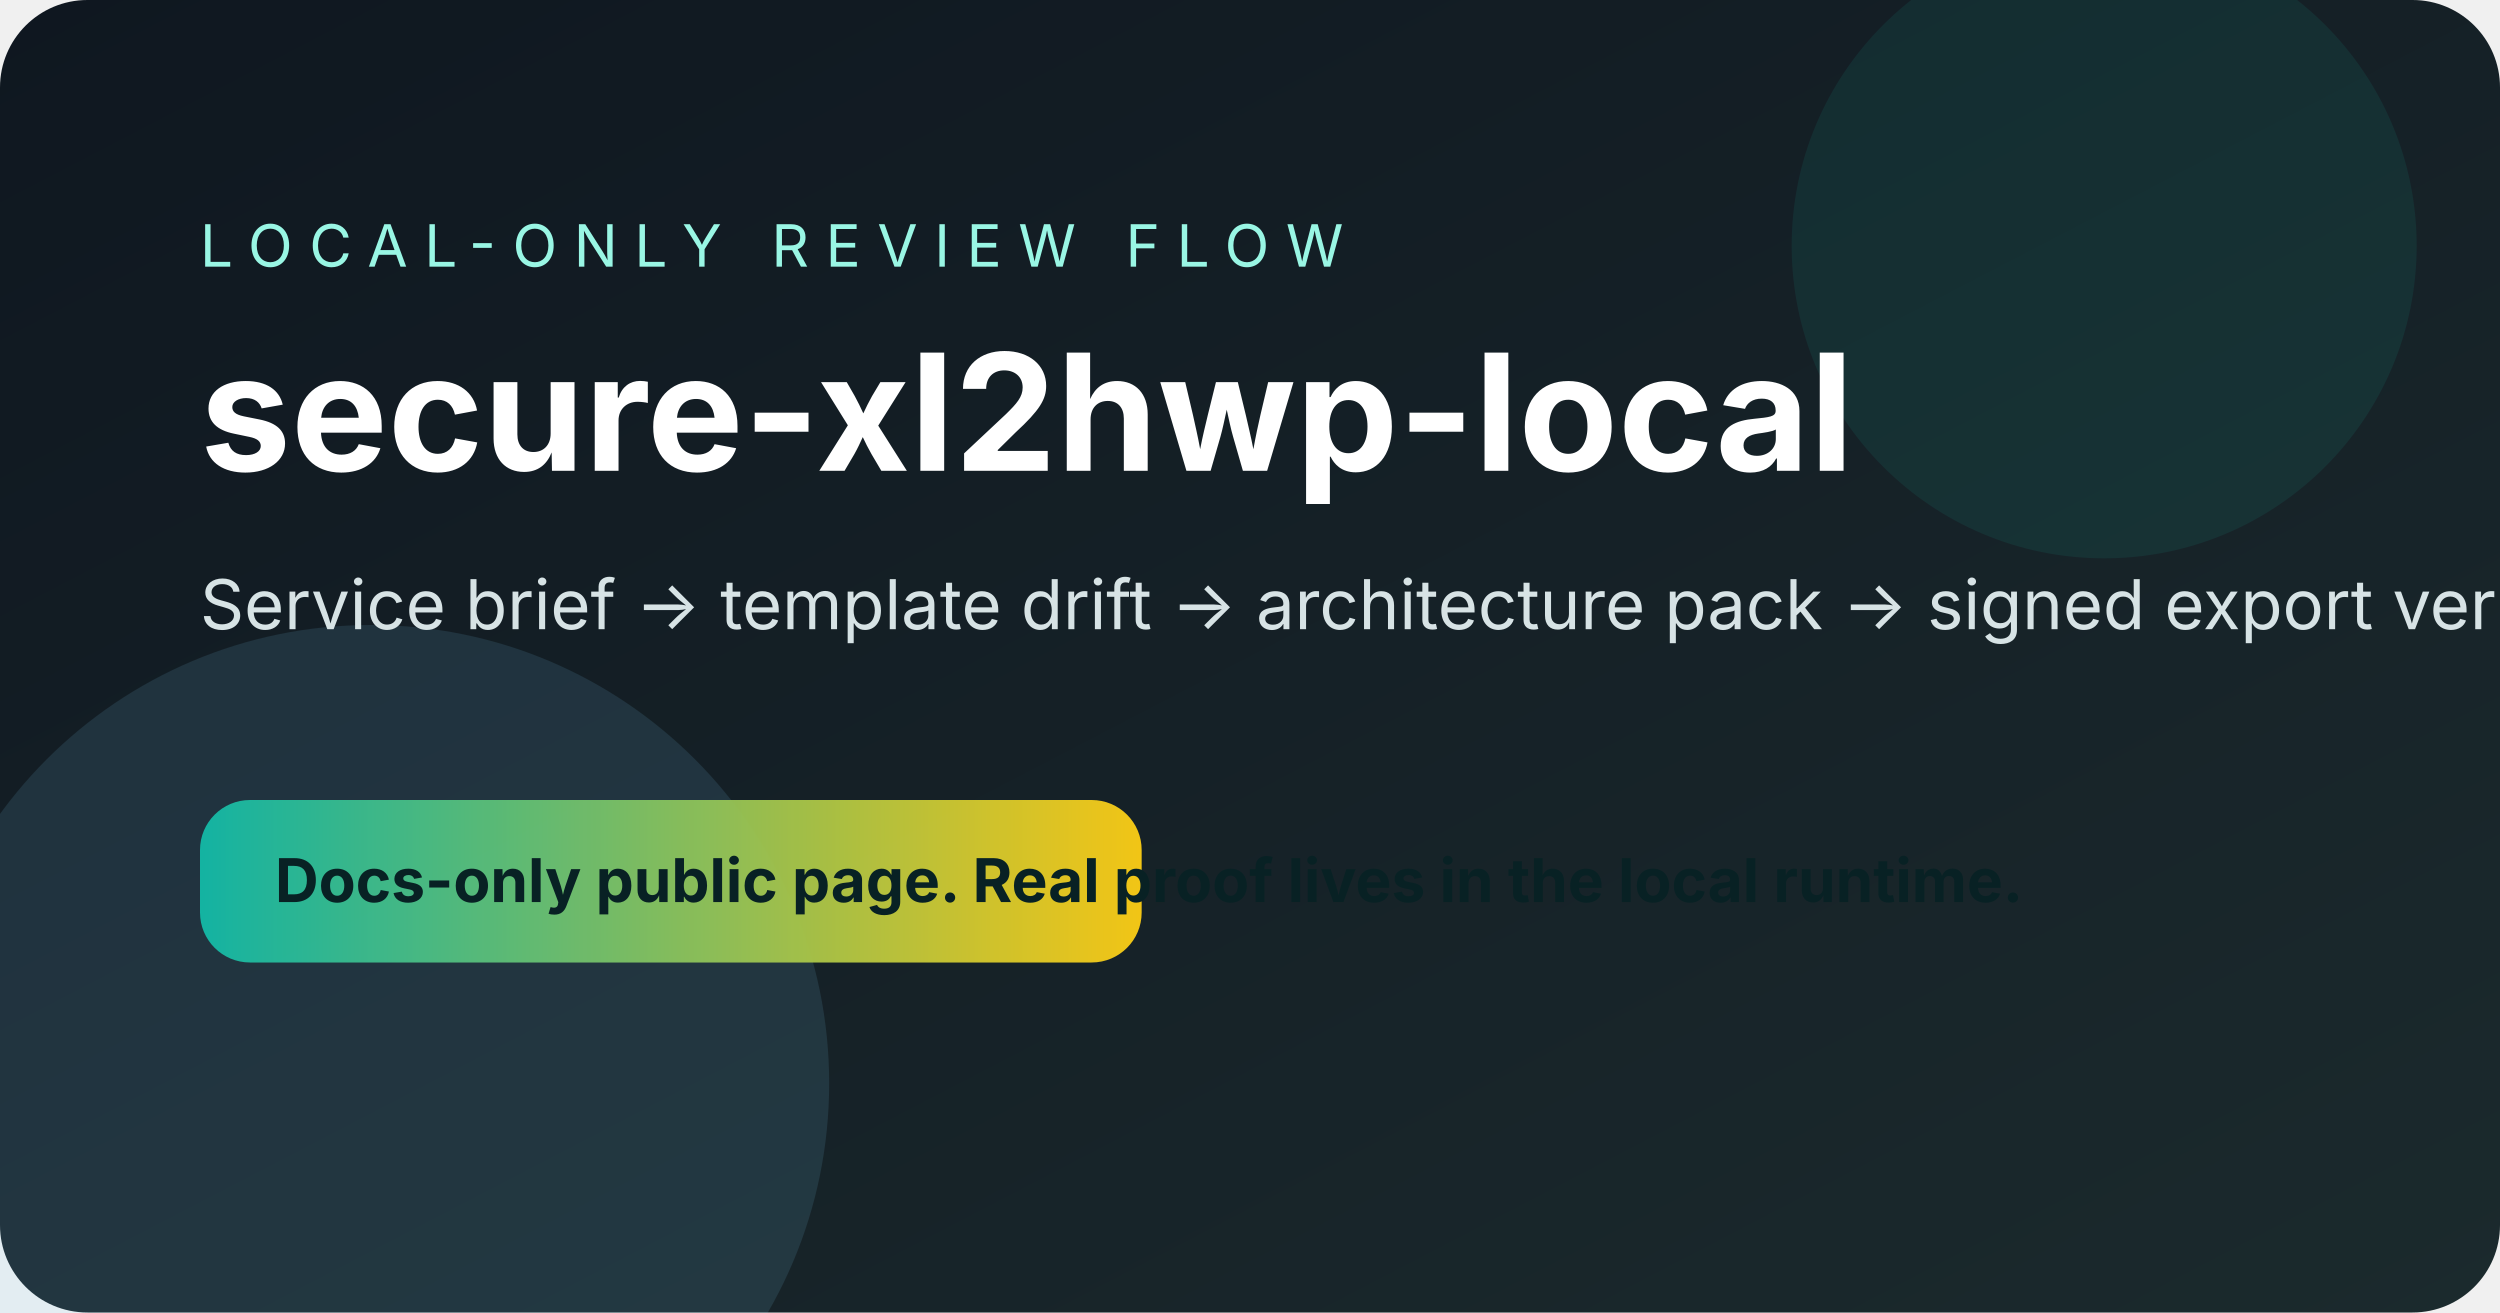
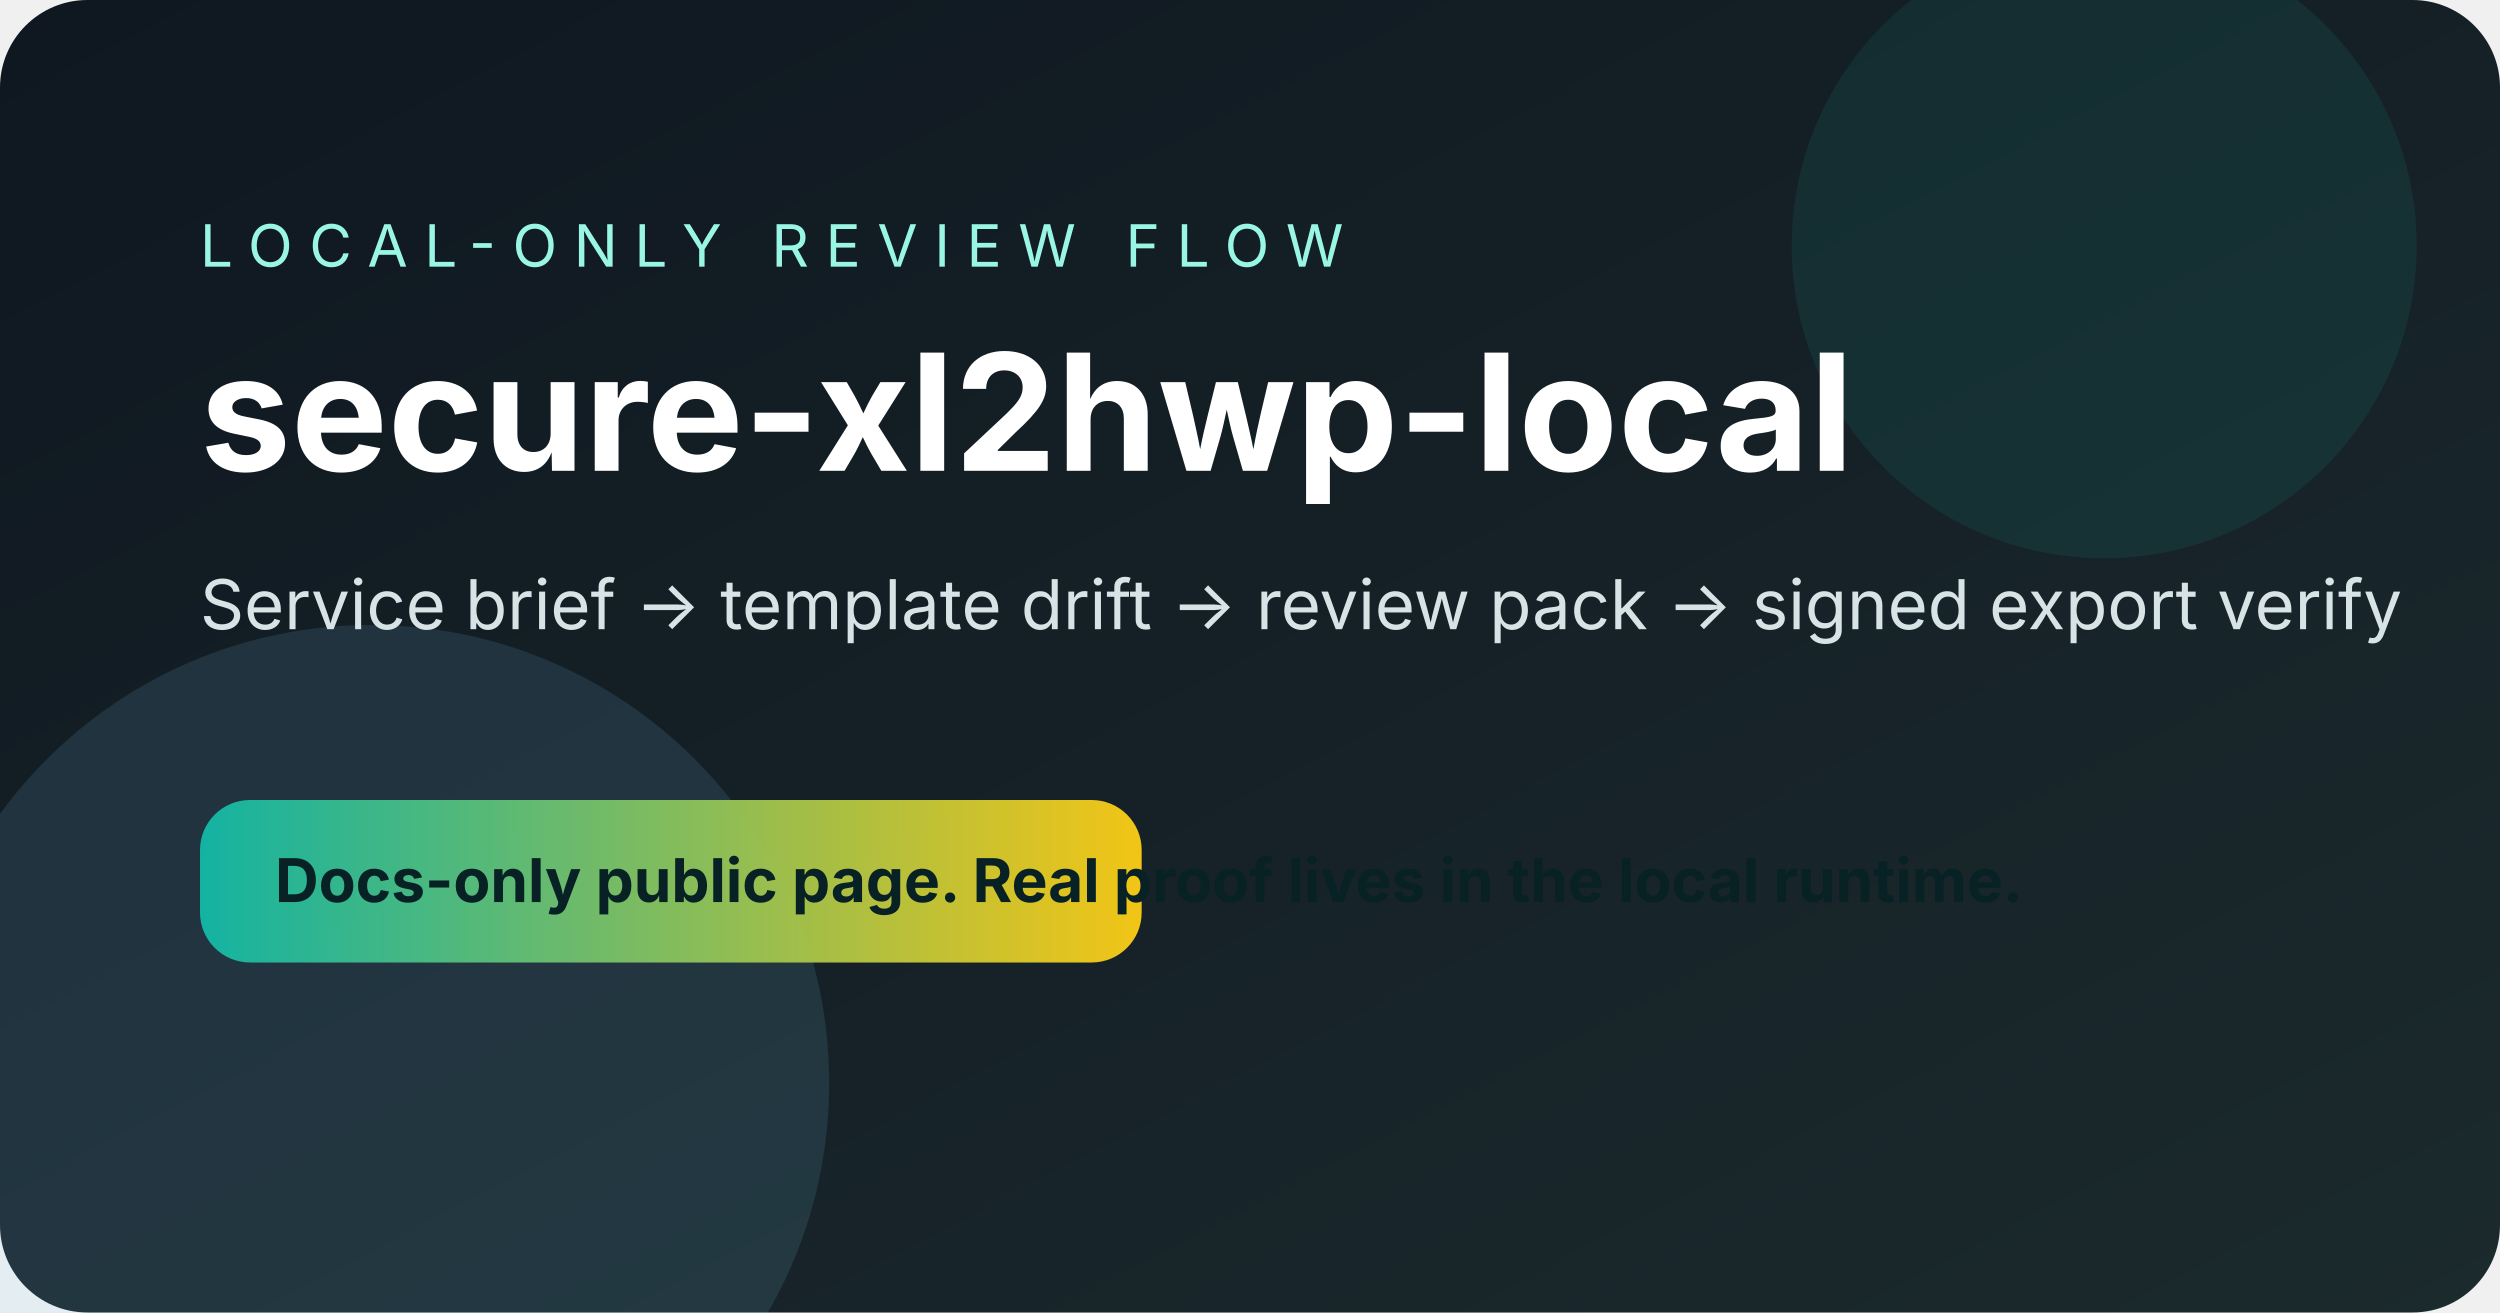
<svg xmlns="http://www.w3.org/2000/svg" width="1200" height="630" viewBox="0 0 1200 630" role="img" aria-labelledby="title desc">
  <defs>
    <linearGradient id="bg" x1="0" y1="0" x2="1" y2="1">
      <stop offset="0%" stop-color="#0f1720" />
      <stop offset="100%" stop-color="#1b2a2d" />
    </linearGradient>
    <linearGradient id="accent" x1="0" y1="0" x2="1" y2="0">
      <stop offset="0%" stop-color="#14b8a6" />
      <stop offset="100%" stop-color="#facc15" />
    </linearGradient>
  </defs>
  <rect width="1200" height="630" rx="42" fill="url(#bg)" />
  <circle cx="1010" cy="118" r="150" fill="#14b8a6" opacity="0.10" />
  <circle cx="178" cy="520" r="220" fill="#7dd3fc" opacity="0.12" />
  <text x="96" y="128" fill="#99f6e4" font-size="28" font-family="Inter, Arial, sans-serif" letter-spacing="8">LOCAL-ONLY REVIEW FLOW</text>
  <text x="96" y="226" fill="#ffffff" font-size="78" font-weight="700" font-family="Inter, Arial, sans-serif">secure-xl2hwp-local</text>
-   <text x="96" y="302" fill="#d7e3e5" font-size="33" font-family="Inter, Arial, sans-serif">Service brief → template drift → architecture pack → signed export verify</text>
+   <text x="96" y="302" fill="#d7e3e5" font-size="33" font-family="Inter, Arial, sans-serif">Service brief → template drift → review pack → signed export verify</text>
  <rect x="96" y="384" width="452" height="78" rx="24" fill="url(#accent)" opacity="0.96" />
  <text x="132" y="433" fill="#082124" font-size="29" font-weight="700" font-family="Inter, Arial, sans-serif">Docs-only public page. Real proof lives in the local runtime.</text>
</svg>
